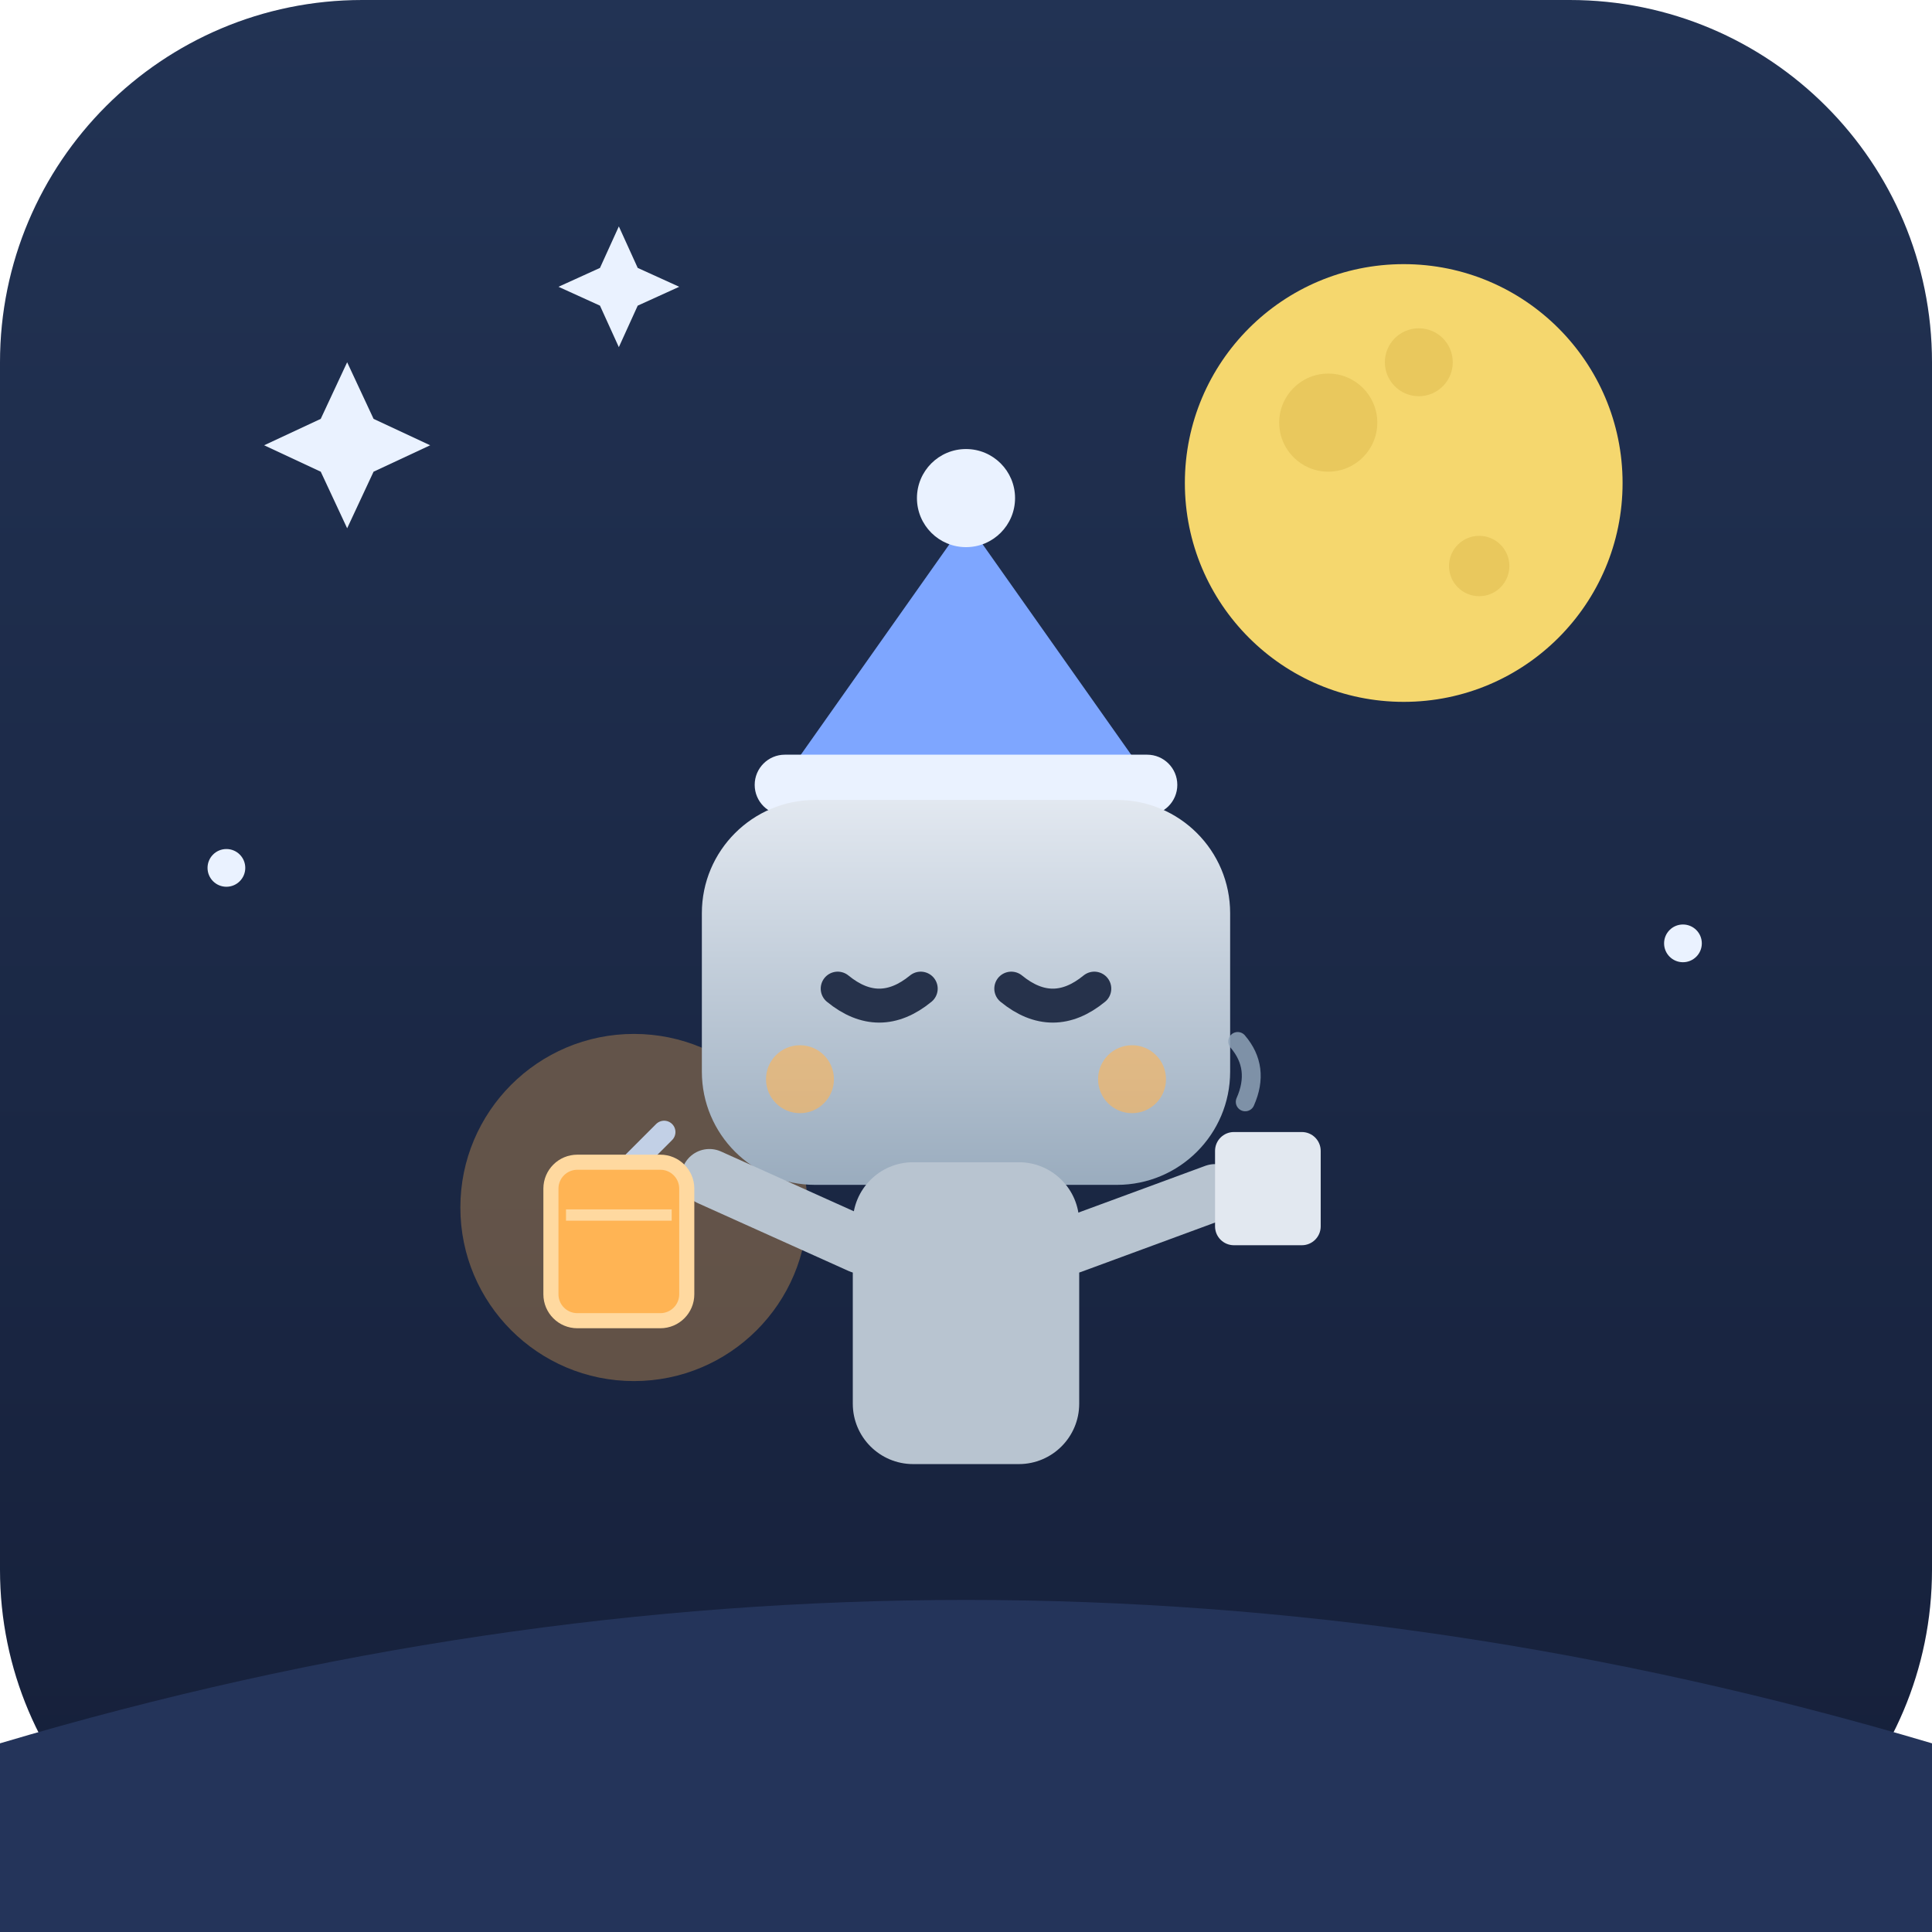
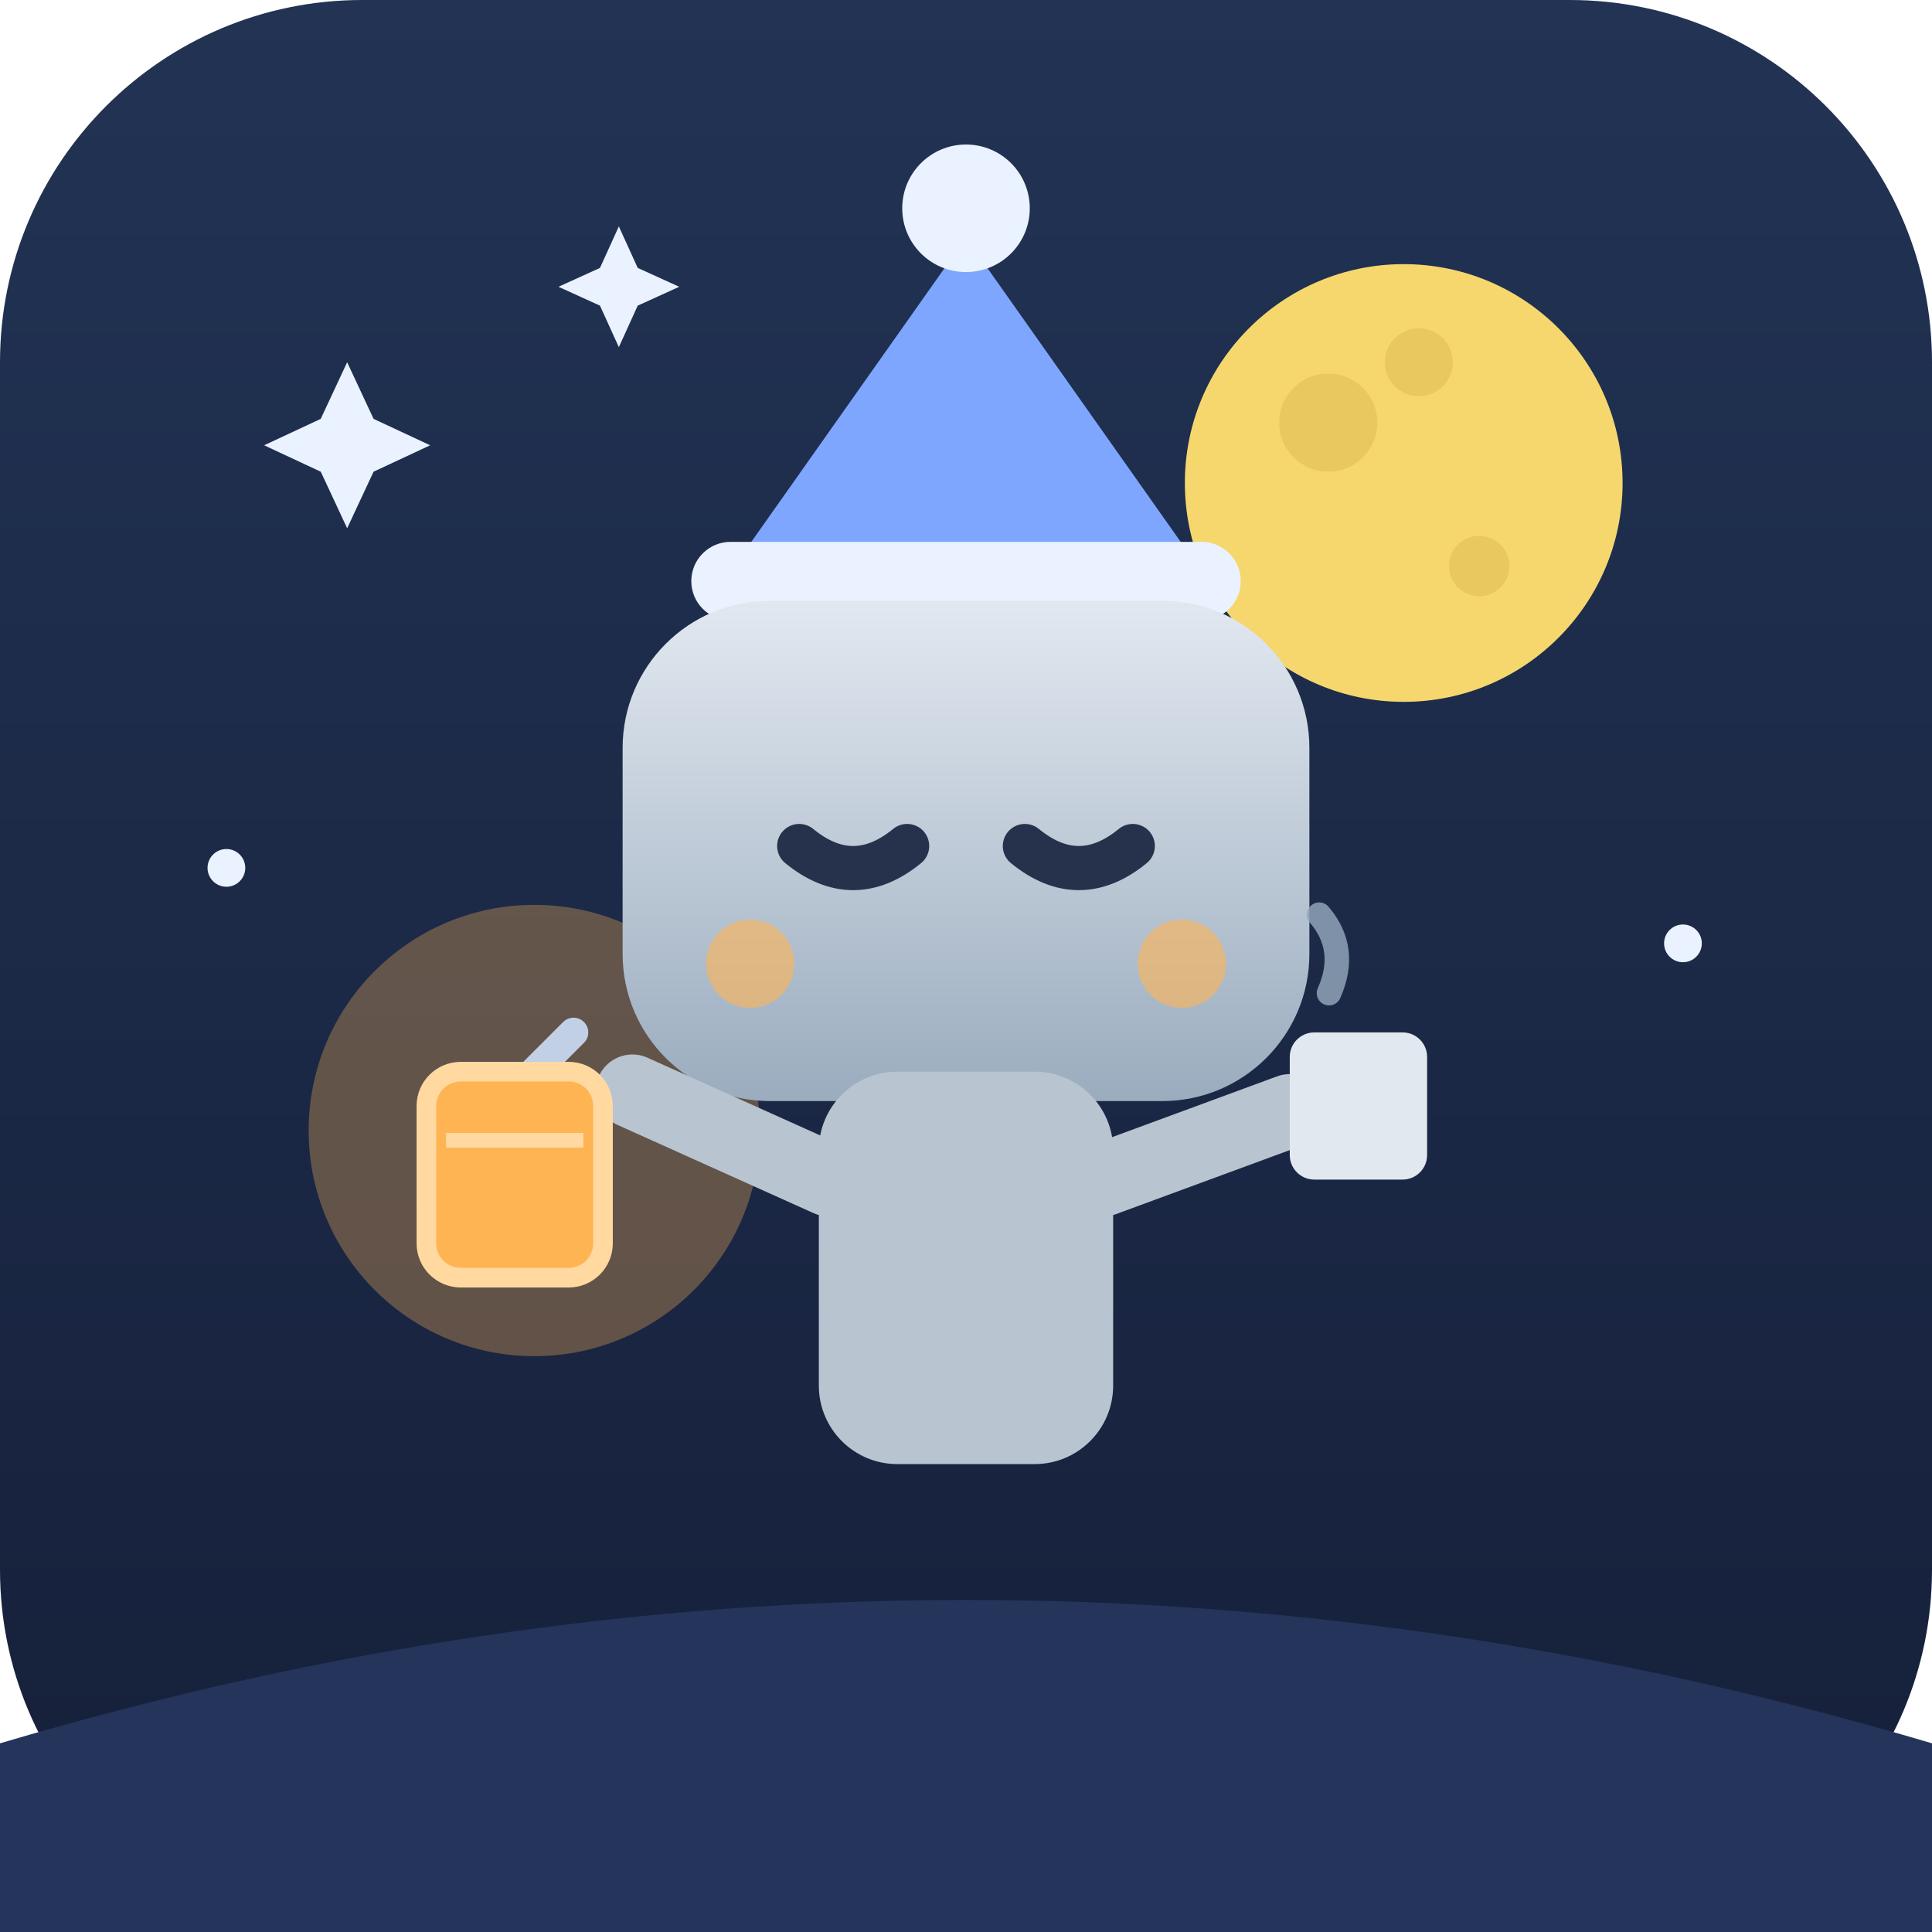
<svg xmlns="http://www.w3.org/2000/svg" viewBox="0 0 512 512" width="512" height="512">
  <defs>
    <linearGradient id="bgD" x1="0" y1="0" x2="0" y2="1">
      <stop offset="0" stop-color="#223354" />
      <stop offset="1" stop-color="#151f39" />
    </linearGradient>
    <linearGradient id="botD" x1="0" y1="0" x2="0" y2="1">
      <stop offset="0" stop-color="#E2E8F0" />
      <stop offset="1" stop-color="#9AACBE" />
    </linearGradient>
  </defs>
  <rect width="512" height="512" rx="96" fill="url(#bgD)" />
  <circle cx="372" cy="128" r="58" fill="#F5D76E" />
  <circle cx="352" cy="112" r="13" fill="#d9b64a" opacity="0.45" />
  <circle cx="392" cy="150" r="8" fill="#d9b64a" opacity="0.45" />
  <circle cx="376" cy="96" r="9" fill="#d9b64a" opacity="0.45" />
  <g fill="#EAF2FF">
    <path d="M92 96 l7 15 15 7 -15 7 -7 15 -7 -15 -15 -7 15 -7 z" />
    <path d="M164 60 l5 11 11 5 -11 5 -5 11 -5 -11 -11 -5 11 -5 z" />
    <circle cx="446" cy="250" r="5" />
    <circle cx="60" cy="230" r="5" />
  </g>
  <path d="M0 462 Q256 386 512 462 L512 512 L0 512 Z" fill="#24345a" />
-   <circle cx="168" cy="320" r="46" fill="#FFB454" opacity="0.32" />
-   <line x1="256" y1="196" x2="256" y2="164" stroke="#B8C4D0" stroke-width="10" />
-   <circle cx="256" cy="158" r="10" fill="#7EA6FF" />
-   <polygon points="208,206 256,138 304,206" fill="#7EA6FF" />
-   <circle cx="256" cy="132" r="13" fill="#EAF2FF" />
-   <rect x="200" y="200" width="112" height="16" rx="8" fill="#EAF2FF" />
-   <rect x="186" y="212" width="140" height="102" rx="30" fill="url(#botD)" />
-   <path d="M222 262 q11 9 22 0 M268 262 q11 9 22 0" stroke="#26324b" stroke-width="9" fill="none" stroke-linecap="round" />
-   <circle cx="212" cy="286" r="9" fill="#FFB454" opacity="0.6" />
-   <circle cx="300" cy="286" r="9" fill="#FFB454" opacity="0.6" />
-   <rect x="226" y="308" width="60" height="80" rx="16" fill="#B8C4D0" />
-   <path d="M228 330 L 188 312" stroke="#B8C4D0" stroke-width="15" stroke-linecap="round" />
-   <line x1="176" y1="300" x2="168" y2="308" stroke="#C2D0E6" stroke-width="6" stroke-linecap="round" />
-   <rect x="146" y="308" width="36" height="42" rx="7" fill="#FFB454" stroke="#FFD9A0" stroke-width="4" />
-   <line x1="150" y1="322" x2="178" y2="322" stroke="#FFD9A0" stroke-width="3" />
-   <path d="M284 330 L 322 316" stroke="#B8C4D0" stroke-width="15" stroke-linecap="round" />
-   <rect x="322" y="300" width="28" height="30" rx="5" fill="#E2E8F0" />
-   <path d="M330 292 q4 -9 -2 -16" stroke="#8fa3b8" stroke-width="5" fill="none" stroke-linecap="round" opacity="0.85" />
+   <g transform="translate(256 388) scale(1.3) translate(-256 -388)">
+     <circle cx="168" cy="320" r="46" fill="#FFB454" opacity="0.32" />
+     <line x1="256" y1="196" x2="256" y2="164" stroke="#B8C4D0" stroke-width="10" />
+     <circle cx="256" cy="158" r="10" fill="#7EA6FF" />
+     <polygon points="208,206 256,138 304,206" fill="#7EA6FF" />
+     <circle cx="256" cy="132" r="13" fill="#EAF2FF" />
+     <rect x="200" y="200" width="112" height="16" rx="8" fill="#EAF2FF" />
+     <rect x="186" y="212" width="140" height="102" rx="30" fill="url(#botD)" />
+     <path d="M222 262 q11 9 22 0 M268 262 q11 9 22 0" stroke="#26324b" stroke-width="9" fill="none" stroke-linecap="round" />
+     <circle cx="212" cy="286" r="9" fill="#FFB454" opacity="0.6" />
+     <circle cx="300" cy="286" r="9" fill="#FFB454" opacity="0.6" />
+     <rect x="226" y="308" width="60" height="80" rx="16" fill="#B8C4D0" />
+     <path d="M228 330 L 188 312" stroke="#B8C4D0" stroke-width="15" stroke-linecap="round" />
+     <line x1="176" y1="300" x2="168" y2="308" stroke="#C2D0E6" stroke-width="6" stroke-linecap="round" />
+     <rect x="146" y="308" width="36" height="42" rx="7" fill="#FFB454" stroke="#FFD9A0" stroke-width="4" />
+     <line x1="150" y1="322" x2="178" y2="322" stroke="#FFD9A0" stroke-width="3" />
+     <path d="M284 330 L 322 316" stroke="#B8C4D0" stroke-width="15" stroke-linecap="round" />
+     <rect x="322" y="300" width="28" height="30" rx="5" fill="#E2E8F0" />
+     <path d="M330 292 q4 -9 -2 -16" stroke="#8fa3b8" stroke-width="5" fill="none" stroke-linecap="round" opacity="0.85" />
+   </g>
</svg>
